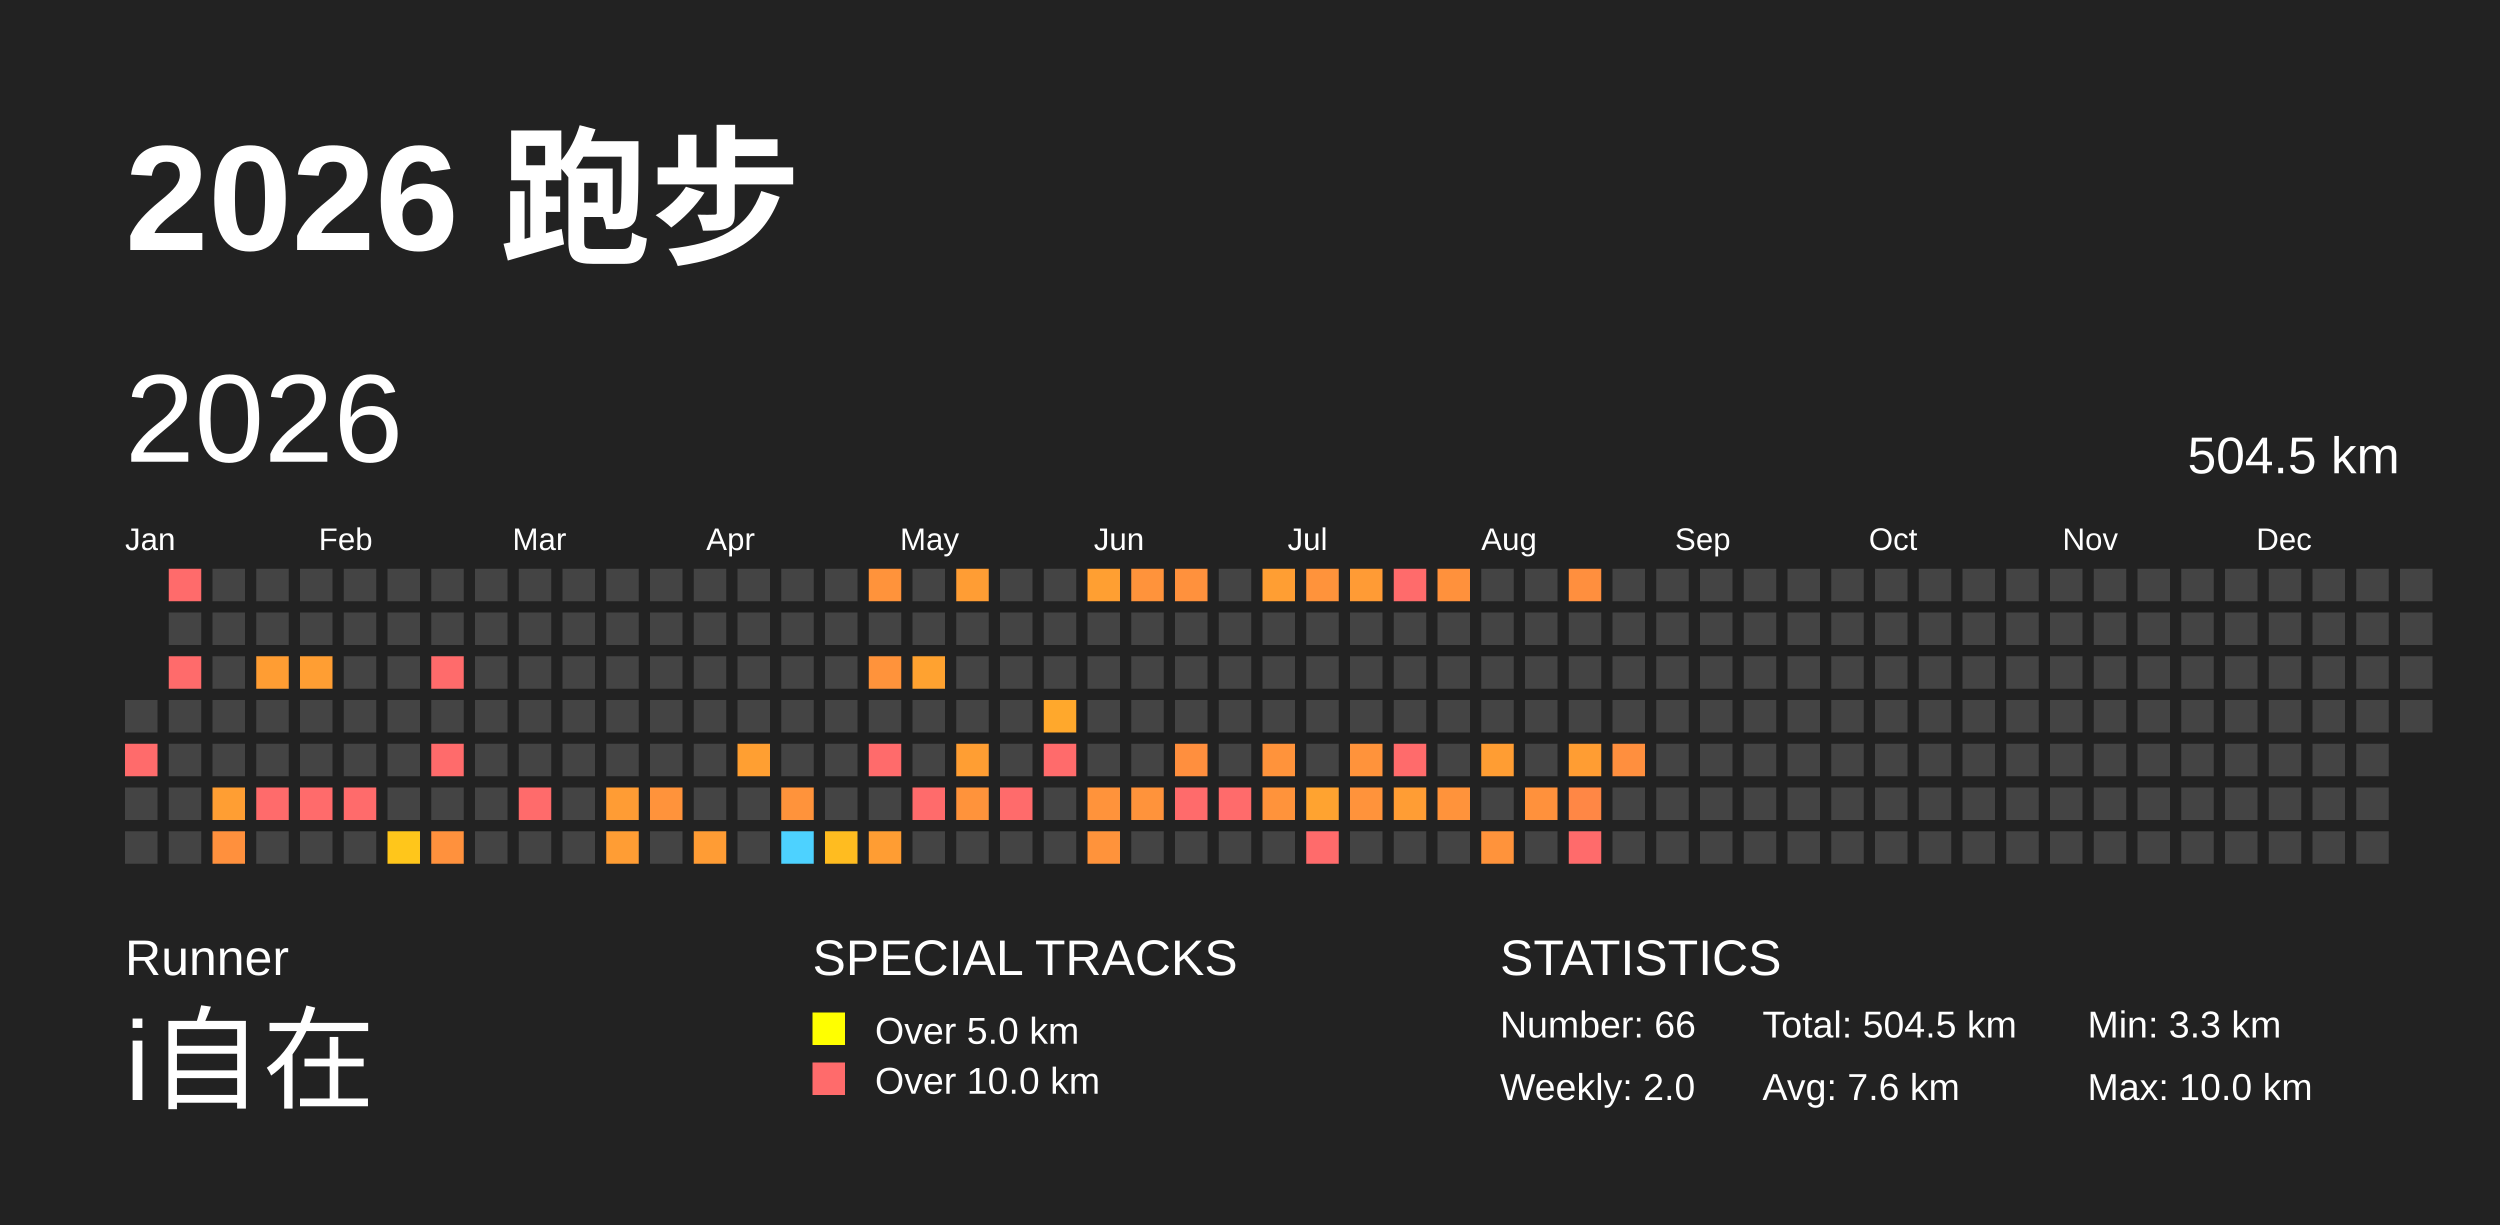
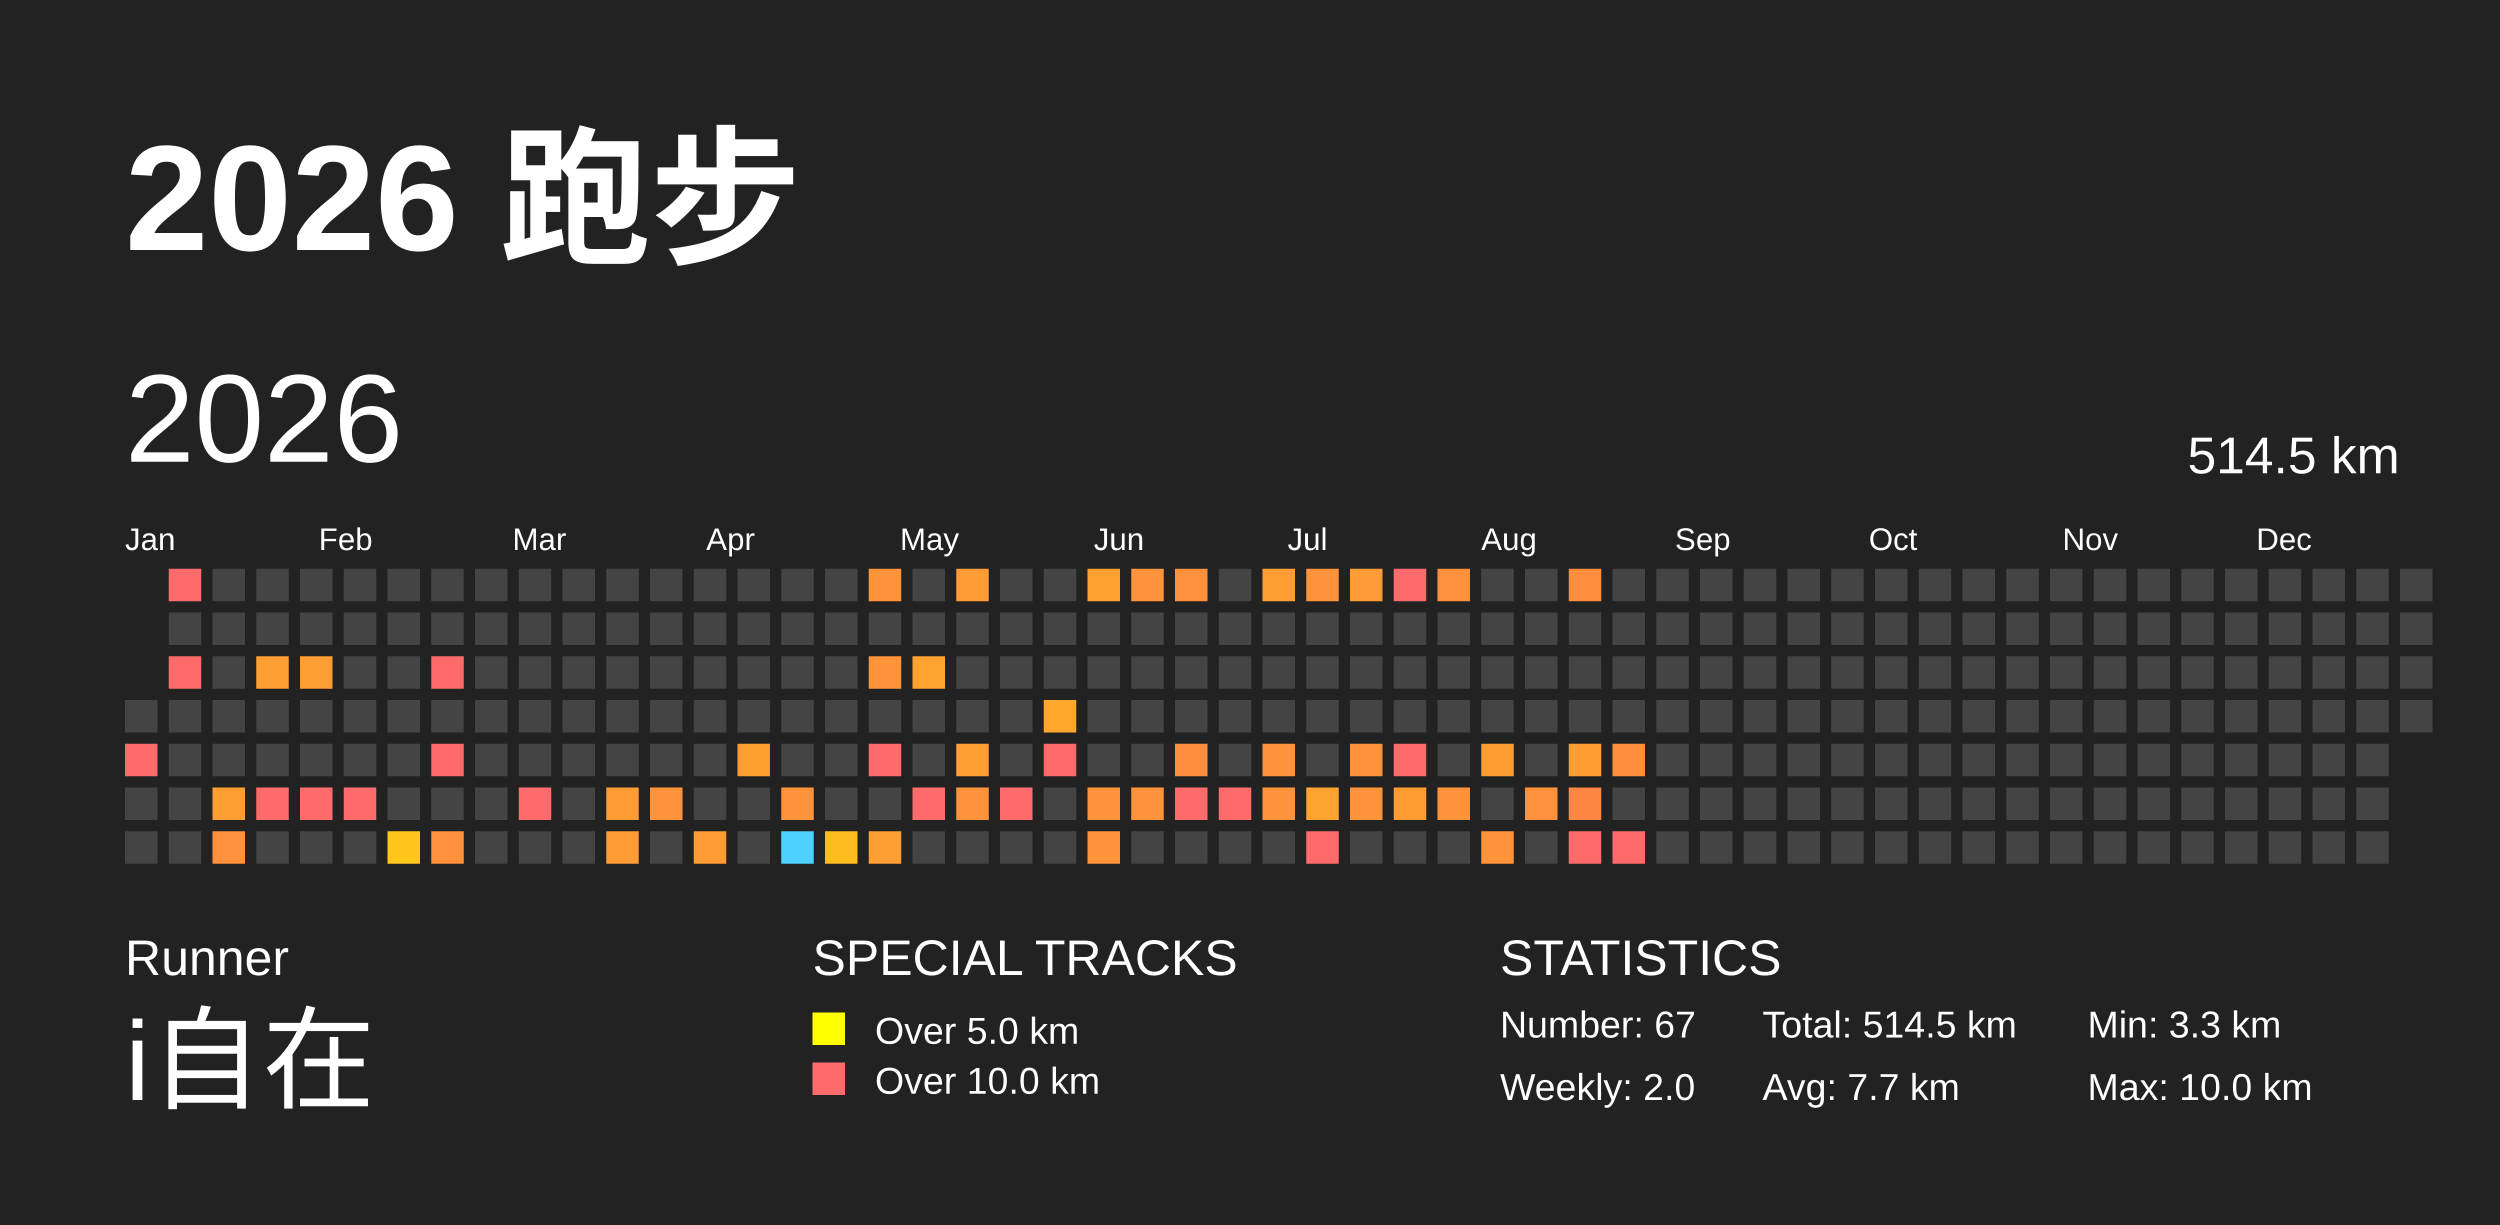
<svg xmlns="http://www.w3.org/2000/svg" baseProfile="full" height="98mm" version="1.1" viewBox="0,0,200,98" width="200mm">
  <defs />
  <rect fill="#222222" height="98" width="200" x="0" y="0" />
  <text fill="#FFFFFF" style="font-size:12px; font-family:Arial; font-weight:bold;" x="10" y="20">2026 跑步</text>
  <text fill="#FFFFFF" style="font-size:4px; font-family:Arial" x="10" y="78">Runner</text>
  <text fill="#FFFFFF" style="font-size:9px; font-family:Arial" x="10" y="88">i自在</text>
  <text fill="#FFFFFF" style="font-size:4px; font-family:Arial" x="65" y="78">SPECIAL TRACKS</text>
  <rect fill="#FFFF00" height="2.6" width="2.6" x="65" y="81" />
  <text fill="#FFFFFF" style="font-size:3px; font-family:Arial" x="70" y="83.5">Over 5.0 km</text>
  <rect fill="#FF6B6B" height="2.6" width="2.6" x="65" y="85" />
  <text fill="#FFFFFF" style="font-size:3px; font-family:Arial" x="70" y="87.5">Over 10.0 km</text>
  <text fill="#FFFFFF" style="font-size:4px; font-family:Arial" x="120" y="78">STATISTICS</text>
-   <text fill="#FFFFFF" style="font-size:3px; font-family:Arial" x="120" y="83">Number: 66</text>
+   <text fill="#FFFFFF" style="font-size:3px; font-family:Arial" x="120" y="83">Number: 67</text>
  <text fill="#FFFFFF" style="font-size:3px; font-family:Arial" x="120" y="88">Weekly: 2.0</text>
-   <text fill="#FFFFFF" style="font-size:3px; font-family:Arial" x="141" y="83">Total: 504.5 km</text>
-   <text fill="#FFFFFF" style="font-size:3px; font-family:Arial" x="141" y="88">Avg: 7.6 km</text>
+   <text fill="#FFFFFF" style="font-size:3px; font-family:Arial" x="141" y="83">Total: 514.5 km</text>
+   <text fill="#FFFFFF" style="font-size:3px; font-family:Arial" x="141" y="88">Avg: 7.7 km</text>
  <text fill="#FFFFFF" style="font-size:3px; font-family:Arial" x="167" y="83">Min: 3.3 km</text>
  <text fill="#FFFFFF" style="font-size:3px; font-family:Arial" x="167" y="88">Max: 10.0 km</text>
  <text dominant-baseline="hanging" fill="#FFFFFF" style="font-size:10.0px; font-family:Arial;" x="10" y="30">2026</text>
-   <text dominant-baseline="hanging" fill="#FFFFFF" style="font-size:4.125px; font-family:Arial;" x="175" y="35">504.5 km</text>
+   <text dominant-baseline="hanging" fill="#FFFFFF" style="font-size:4.125px; font-family:Arial;" x="175" y="35">514.5 km</text>
  <text fill="#FFFFFF" style="font-size:2.5px; font-family:Arial" x="10.0" y="44">Jan</text>
  <text fill="#FFFFFF" style="font-size:2.5px; font-family:Arial" x="25.5" y="44">Feb</text>
  <text fill="#FFFFFF" style="font-size:2.5px; font-family:Arial" x="41.0" y="44">Mar</text>
  <text fill="#FFFFFF" style="font-size:2.5px; font-family:Arial" x="56.5" y="44">Apr</text>
  <text fill="#FFFFFF" style="font-size:2.5px; font-family:Arial" x="72.0" y="44">May</text>
  <text fill="#FFFFFF" style="font-size:2.5px; font-family:Arial" x="87.5" y="44">Jun</text>
  <text fill="#FFFFFF" style="font-size:2.5px; font-family:Arial" x="103.0" y="44">Jul</text>
  <text fill="#FFFFFF" style="font-size:2.5px; font-family:Arial" x="118.5" y="44">Aug</text>
  <text fill="#FFFFFF" style="font-size:2.5px; font-family:Arial" x="134.0" y="44">Sep</text>
  <text fill="#FFFFFF" style="font-size:2.5px; font-family:Arial" x="149.5" y="44">Oct</text>
  <text fill="#FFFFFF" style="font-size:2.5px; font-family:Arial" x="165.0" y="44">Nov</text>
  <text fill="#FFFFFF" style="font-size:2.5px; font-family:Arial" x="180.5" y="44">Dec</text>
  <rect fill="#444444" height="2.6" width="2.6" x="10.0" y="56.0" />
  <rect fill="#FF6B6B" height="2.6" width="2.6" x="10.0" y="59.5" />
  <rect fill="#444444" height="2.6" width="2.6" x="10.0" y="63.0" />
  <rect fill="#444444" height="2.6" width="2.6" x="10.0" y="66.5" />
  <rect fill="#FF6B6B" height="2.6" width="2.6" x="13.5" y="45.5" />
  <rect fill="#444444" height="2.6" width="2.6" x="13.5" y="49.0" />
  <rect fill="#FF6B6B" height="2.6" width="2.6" x="13.5" y="52.5" />
  <rect fill="#444444" height="2.6" width="2.6" x="13.5" y="56.0" />
  <rect fill="#444444" height="2.6" width="2.6" x="13.5" y="59.5" />
  <rect fill="#444444" height="2.6" width="2.6" x="13.5" y="63.0" />
  <rect fill="#444444" height="2.6" width="2.6" x="13.5" y="66.5" />
  <rect fill="#444444" height="2.6" width="2.6" x="17.0" y="45.5" />
  <rect fill="#444444" height="2.6" width="2.6" x="17.0" y="49.0" />
  <rect fill="#444444" height="2.6" width="2.6" x="17.0" y="52.5" />
  <rect fill="#444444" height="2.6" width="2.6" x="17.0" y="56.0" />
  <rect fill="#444444" height="2.6" width="2.6" x="17.0" y="59.5" />
  <rect fill="#ff9e33" height="2.6" width="2.6" x="17.0" y="63.0" />
-   <rect fill="#ff903d" height="2.6" width="2.6" x="17.0" y="66.5" />
+   <rect fill="#ff913d" height="2.6" width="2.6" x="17.0" y="66.5" />
  <rect fill="#444444" height="2.6" width="2.6" x="20.5" y="45.5" />
  <rect fill="#444444" height="2.6" width="2.6" x="20.5" y="49.0" />
-   <rect fill="#ff9d33" height="2.6" width="2.6" x="20.5" y="52.5" />
+   <rect fill="#ff9e33" height="2.6" width="2.6" x="20.5" y="52.5" />
  <rect fill="#444444" height="2.6" width="2.6" x="20.5" y="56.0" />
  <rect fill="#444444" height="2.6" width="2.6" x="20.5" y="59.5" />
  <rect fill="#FF6B6B" height="2.6" width="2.6" x="20.5" y="63.0" />
  <rect fill="#444444" height="2.6" width="2.6" x="20.5" y="66.5" />
  <rect fill="#444444" height="2.6" width="2.6" x="24.0" y="45.5" />
  <rect fill="#444444" height="2.6" width="2.6" x="24.0" y="49.0" />
  <rect fill="#ff9e33" height="2.6" width="2.6" x="24.0" y="52.5" />
  <rect fill="#444444" height="2.6" width="2.6" x="24.0" y="56.0" />
  <rect fill="#444444" height="2.6" width="2.6" x="24.0" y="59.5" />
  <rect fill="#FF6B6B" height="2.6" width="2.6" x="24.0" y="63.0" />
  <rect fill="#444444" height="2.6" width="2.6" x="24.0" y="66.5" />
  <rect fill="#444444" height="2.6" width="2.6" x="27.5" y="45.5" />
  <rect fill="#444444" height="2.6" width="2.6" x="27.5" y="49.0" />
  <rect fill="#444444" height="2.6" width="2.6" x="27.5" y="52.5" />
  <rect fill="#444444" height="2.6" width="2.6" x="27.5" y="56.0" />
  <rect fill="#444444" height="2.6" width="2.6" x="27.5" y="59.5" />
  <rect fill="#FF6B6B" height="2.6" width="2.6" x="27.5" y="63.0" />
  <rect fill="#444444" height="2.6" width="2.6" x="27.5" y="66.5" />
  <rect fill="#444444" height="2.6" width="2.6" x="31.0" y="45.5" />
  <rect fill="#444444" height="2.6" width="2.6" x="31.0" y="49.0" />
  <rect fill="#444444" height="2.6" width="2.6" x="31.0" y="52.5" />
  <rect fill="#444444" height="2.6" width="2.6" x="31.0" y="56.0" />
  <rect fill="#444444" height="2.6" width="2.6" x="31.0" y="59.5" />
  <rect fill="#444444" height="2.6" width="2.6" x="31.0" y="63.0" />
  <rect fill="#ffc61b" height="2.6" width="2.6" x="31.0" y="66.5" />
  <rect fill="#444444" height="2.6" width="2.6" x="34.5" y="45.5" />
  <rect fill="#444444" height="2.6" width="2.6" x="34.5" y="49.0" />
  <rect fill="#FF6B6B" height="2.6" width="2.6" x="34.5" y="52.5" />
  <rect fill="#444444" height="2.6" width="2.6" x="34.5" y="56.0" />
  <rect fill="#FF6B6B" height="2.6" width="2.6" x="34.5" y="59.5" />
  <rect fill="#444444" height="2.6" width="2.6" x="34.5" y="63.0" />
  <rect fill="#ff913d" height="2.6" width="2.6" x="34.5" y="66.5" />
  <rect fill="#444444" height="2.6" width="2.6" x="38.0" y="45.5" />
  <rect fill="#444444" height="2.6" width="2.6" x="38.0" y="49.0" />
  <rect fill="#444444" height="2.6" width="2.6" x="38.0" y="52.5" />
  <rect fill="#444444" height="2.6" width="2.6" x="38.0" y="56.0" />
  <rect fill="#444444" height="2.6" width="2.6" x="38.0" y="59.5" />
  <rect fill="#444444" height="2.6" width="2.6" x="38.0" y="63.0" />
  <rect fill="#444444" height="2.6" width="2.6" x="38.0" y="66.5" />
  <rect fill="#444444" height="2.6" width="2.6" x="41.5" y="45.5" />
  <rect fill="#444444" height="2.6" width="2.6" x="41.5" y="49.0" />
  <rect fill="#444444" height="2.6" width="2.6" x="41.5" y="52.5" />
  <rect fill="#444444" height="2.6" width="2.6" x="41.5" y="56.0" />
  <rect fill="#444444" height="2.6" width="2.6" x="41.5" y="59.5" />
  <rect fill="#FF6B6B" height="2.6" width="2.6" x="41.5" y="63.0" />
  <rect fill="#444444" height="2.6" width="2.6" x="41.5" y="66.5" />
  <rect fill="#444444" height="2.6" width="2.6" x="45.0" y="45.5" />
  <rect fill="#444444" height="2.6" width="2.6" x="45.0" y="49.0" />
  <rect fill="#444444" height="2.6" width="2.6" x="45.0" y="52.5" />
  <rect fill="#444444" height="2.6" width="2.6" x="45.0" y="56.0" />
  <rect fill="#444444" height="2.6" width="2.6" x="45.0" y="59.5" />
  <rect fill="#444444" height="2.6" width="2.6" x="45.0" y="63.0" />
  <rect fill="#444444" height="2.6" width="2.6" x="45.0" y="66.5" />
  <rect fill="#444444" height="2.6" width="2.6" x="48.5" y="45.5" />
  <rect fill="#444444" height="2.6" width="2.6" x="48.5" y="49.0" />
  <rect fill="#444444" height="2.6" width="2.6" x="48.5" y="52.5" />
  <rect fill="#444444" height="2.6" width="2.6" x="48.5" y="56.0" />
  <rect fill="#444444" height="2.6" width="2.6" x="48.5" y="59.5" />
  <rect fill="#ff9c34" height="2.6" width="2.6" x="48.5" y="63.0" />
  <rect fill="#ff9d34" height="2.6" width="2.6" x="48.5" y="66.5" />
  <rect fill="#444444" height="2.6" width="2.6" x="52.0" y="45.5" />
  <rect fill="#444444" height="2.6" width="2.6" x="52.0" y="49.0" />
  <rect fill="#444444" height="2.6" width="2.6" x="52.0" y="52.5" />
  <rect fill="#444444" height="2.6" width="2.6" x="52.0" y="56.0" />
  <rect fill="#444444" height="2.6" width="2.6" x="52.0" y="59.5" />
  <rect fill="#ff933b" height="2.6" width="2.6" x="52.0" y="63.0" />
  <rect fill="#444444" height="2.6" width="2.6" x="52.0" y="66.5" />
  <rect fill="#444444" height="2.6" width="2.6" x="55.5" y="45.5" />
  <rect fill="#444444" height="2.6" width="2.6" x="55.5" y="49.0" />
  <rect fill="#444444" height="2.6" width="2.6" x="55.5" y="52.5" />
  <rect fill="#444444" height="2.6" width="2.6" x="55.5" y="56.0" />
  <rect fill="#444444" height="2.6" width="2.6" x="55.5" y="59.5" />
  <rect fill="#444444" height="2.6" width="2.6" x="55.5" y="63.0" />
  <rect fill="#ff9c34" height="2.6" width="2.6" x="55.5" y="66.5" />
  <rect fill="#444444" height="2.6" width="2.6" x="59.0" y="45.5" />
  <rect fill="#444444" height="2.6" width="2.6" x="59.0" y="49.0" />
  <rect fill="#444444" height="2.6" width="2.6" x="59.0" y="52.5" />
  <rect fill="#444444" height="2.6" width="2.6" x="59.0" y="56.0" />
  <rect fill="#ff9f32" height="2.6" width="2.6" x="59.0" y="59.5" />
  <rect fill="#444444" height="2.6" width="2.6" x="59.0" y="63.0" />
  <rect fill="#444444" height="2.6" width="2.6" x="59.0" y="66.5" />
  <rect fill="#444444" height="2.6" width="2.6" x="62.5" y="45.5" />
  <rect fill="#444444" height="2.6" width="2.6" x="62.5" y="49.0" />
  <rect fill="#444444" height="2.6" width="2.6" x="62.5" y="52.5" />
  <rect fill="#444444" height="2.6" width="2.6" x="62.5" y="56.0" />
  <rect fill="#444444" height="2.6" width="2.6" x="62.5" y="59.5" />
  <rect fill="#ff933b" height="2.6" width="2.6" x="62.5" y="63.0" />
  <rect fill="#4dd2ff" height="2.6" width="2.6" x="62.5" y="66.5" />
  <rect fill="#444444" height="2.6" width="2.6" x="66.0" y="45.5" />
  <rect fill="#444444" height="2.6" width="2.6" x="66.0" y="49.0" />
  <rect fill="#444444" height="2.6" width="2.6" x="66.0" y="52.5" />
  <rect fill="#444444" height="2.6" width="2.6" x="66.0" y="56.0" />
  <rect fill="#444444" height="2.6" width="2.6" x="66.0" y="59.5" />
  <rect fill="#444444" height="2.6" width="2.6" x="66.0" y="63.0" />
  <rect fill="#ffbc20" height="2.6" width="2.6" x="66.0" y="66.5" />
  <rect fill="#ff933b" height="2.6" width="2.6" x="69.5" y="45.5" />
  <rect fill="#444444" height="2.6" width="2.6" x="69.5" y="49.0" />
  <rect fill="#ff933b" height="2.6" width="2.6" x="69.5" y="52.5" />
  <rect fill="#444444" height="2.6" width="2.6" x="69.5" y="56.0" />
  <rect fill="#FF6B6B" height="2.6" width="2.6" x="69.5" y="59.5" />
  <rect fill="#444444" height="2.6" width="2.6" x="69.5" y="63.0" />
-   <rect fill="#ff9d33" height="2.6" width="2.6" x="69.5" y="66.5" />
+   <rect fill="#ff9e33" height="2.6" width="2.6" x="69.5" y="66.5" />
  <rect fill="#444444" height="2.6" width="2.6" x="73.0" y="45.5" />
  <rect fill="#444444" height="2.6" width="2.6" x="73.0" y="49.0" />
  <rect fill="#ffa230" height="2.6" width="2.6" x="73.0" y="52.5" />
  <rect fill="#444444" height="2.6" width="2.6" x="73.0" y="56.0" />
  <rect fill="#444444" height="2.6" width="2.6" x="73.0" y="59.5" />
  <rect fill="#FF6B6B" height="2.6" width="2.6" x="73.0" y="63.0" />
  <rect fill="#444444" height="2.6" width="2.6" x="73.0" y="66.5" />
  <rect fill="#ff9d34" height="2.6" width="2.6" x="76.5" y="45.5" />
  <rect fill="#444444" height="2.6" width="2.6" x="76.5" y="49.0" />
  <rect fill="#444444" height="2.6" width="2.6" x="76.5" y="52.5" />
  <rect fill="#444444" height="2.6" width="2.6" x="76.5" y="56.0" />
  <rect fill="#ff9e33" height="2.6" width="2.6" x="76.5" y="59.5" />
  <rect fill="#ff933b" height="2.6" width="2.6" x="76.5" y="63.0" />
  <rect fill="#444444" height="2.6" width="2.6" x="76.5" y="66.5" />
  <rect fill="#444444" height="2.6" width="2.6" x="80.0" y="45.5" />
  <rect fill="#444444" height="2.6" width="2.6" x="80.0" y="49.0" />
  <rect fill="#444444" height="2.6" width="2.6" x="80.0" y="52.5" />
  <rect fill="#444444" height="2.6" width="2.6" x="80.0" y="56.0" />
  <rect fill="#444444" height="2.6" width="2.6" x="80.0" y="59.5" />
  <rect fill="#FF6B6B" height="2.6" width="2.6" x="80.0" y="63.0" />
  <rect fill="#444444" height="2.6" width="2.6" x="80.0" y="66.5" />
  <rect fill="#444444" height="2.6" width="2.6" x="83.5" y="45.5" />
  <rect fill="#444444" height="2.6" width="2.6" x="83.5" y="49.0" />
  <rect fill="#444444" height="2.6" width="2.6" x="83.5" y="52.5" />
  <rect fill="#ffa82c" height="2.6" width="2.6" x="83.5" y="56.0" />
  <rect fill="#FF6B6B" height="2.6" width="2.6" x="83.5" y="59.5" />
  <rect fill="#444444" height="2.6" width="2.6" x="83.5" y="63.0" />
  <rect fill="#444444" height="2.6" width="2.6" x="83.5" y="66.5" />
-   <rect fill="#ff9f32" height="2.6" width="2.6" x="87.0" y="45.5" />
+   <rect fill="#ffa032" height="2.6" width="2.6" x="87.0" y="45.5" />
  <rect fill="#444444" height="2.6" width="2.6" x="87.0" y="49.0" />
  <rect fill="#444444" height="2.6" width="2.6" x="87.0" y="52.5" />
  <rect fill="#444444" height="2.6" width="2.6" x="87.0" y="56.0" />
  <rect fill="#444444" height="2.6" width="2.6" x="87.0" y="59.5" />
  <rect fill="#ff933b" height="2.6" width="2.6" x="87.0" y="63.0" />
  <rect fill="#ff933b" height="2.6" width="2.6" x="87.0" y="66.5" />
  <rect fill="#ff933b" height="2.6" width="2.6" x="90.5" y="45.5" />
  <rect fill="#444444" height="2.6" width="2.6" x="90.5" y="49.0" />
  <rect fill="#444444" height="2.6" width="2.6" x="90.5" y="52.5" />
  <rect fill="#444444" height="2.6" width="2.6" x="90.5" y="56.0" />
  <rect fill="#444444" height="2.6" width="2.6" x="90.5" y="59.5" />
  <rect fill="#ff933b" height="2.6" width="2.6" x="90.5" y="63.0" />
  <rect fill="#444444" height="2.6" width="2.6" x="90.5" y="66.5" />
-   <rect fill="#ff913d" height="2.6" width="2.6" x="94.0" y="45.5" />
+   <rect fill="#ff913c" height="2.6" width="2.6" x="94.0" y="45.5" />
  <rect fill="#444444" height="2.6" width="2.6" x="94.0" y="49.0" />
  <rect fill="#444444" height="2.6" width="2.6" x="94.0" y="52.5" />
  <rect fill="#444444" height="2.6" width="2.6" x="94.0" y="56.0" />
  <rect fill="#ff8f3e" height="2.6" width="2.6" x="94.0" y="59.5" />
  <rect fill="#FF6B6B" height="2.6" width="2.6" x="94.0" y="63.0" />
  <rect fill="#444444" height="2.6" width="2.6" x="94.0" y="66.5" />
  <rect fill="#444444" height="2.6" width="2.6" x="97.5" y="45.5" />
  <rect fill="#444444" height="2.6" width="2.6" x="97.5" y="49.0" />
  <rect fill="#444444" height="2.6" width="2.6" x="97.5" y="52.5" />
  <rect fill="#444444" height="2.6" width="2.6" x="97.5" y="56.0" />
  <rect fill="#444444" height="2.6" width="2.6" x="97.5" y="59.5" />
  <rect fill="#FF6B6B" height="2.6" width="2.6" x="97.5" y="63.0" />
  <rect fill="#444444" height="2.6" width="2.6" x="97.5" y="66.5" />
  <rect fill="#ff9e33" height="2.6" width="2.6" x="101.0" y="45.5" />
  <rect fill="#444444" height="2.6" width="2.6" x="101.0" y="49.0" />
  <rect fill="#444444" height="2.6" width="2.6" x="101.0" y="52.5" />
  <rect fill="#444444" height="2.6" width="2.6" x="101.0" y="56.0" />
  <rect fill="#ff933b" height="2.6" width="2.6" x="101.0" y="59.5" />
  <rect fill="#ff933b" height="2.6" width="2.6" x="101.0" y="63.0" />
  <rect fill="#444444" height="2.6" width="2.6" x="101.0" y="66.5" />
  <rect fill="#ff933b" height="2.6" width="2.6" x="104.5" y="45.5" />
  <rect fill="#444444" height="2.6" width="2.6" x="104.5" y="49.0" />
  <rect fill="#444444" height="2.6" width="2.6" x="104.5" y="52.5" />
  <rect fill="#444444" height="2.6" width="2.6" x="104.5" y="56.0" />
  <rect fill="#444444" height="2.6" width="2.6" x="104.5" y="59.5" />
  <rect fill="#ffa330" height="2.6" width="2.6" x="104.5" y="63.0" />
  <rect fill="#FF6B6B" height="2.6" width="2.6" x="104.5" y="66.5" />
-   <rect fill="#ff9b35" height="2.6" width="2.6" x="108.0" y="45.5" />
+   <rect fill="#ff9c35" height="2.6" width="2.6" x="108.0" y="45.5" />
  <rect fill="#444444" height="2.6" width="2.6" x="108.0" y="49.0" />
  <rect fill="#444444" height="2.6" width="2.6" x="108.0" y="52.5" />
  <rect fill="#444444" height="2.6" width="2.6" x="108.0" y="56.0" />
  <rect fill="#ff933b" height="2.6" width="2.6" x="108.0" y="59.5" />
  <rect fill="#ff933b" height="2.6" width="2.6" x="108.0" y="63.0" />
  <rect fill="#444444" height="2.6" width="2.6" x="108.0" y="66.5" />
  <rect fill="#FF6B6B" height="2.6" width="2.6" x="111.5" y="45.5" />
  <rect fill="#444444" height="2.6" width="2.6" x="111.5" y="49.0" />
  <rect fill="#444444" height="2.6" width="2.6" x="111.5" y="52.5" />
  <rect fill="#444444" height="2.6" width="2.6" x="111.5" y="56.0" />
  <rect fill="#FF6B6B" height="2.6" width="2.6" x="111.5" y="59.5" />
-   <rect fill="#ff9d34" height="2.6" width="2.6" x="111.5" y="63.0" />
+   <rect fill="#ff9d33" height="2.6" width="2.6" x="111.5" y="63.0" />
  <rect fill="#444444" height="2.6" width="2.6" x="111.5" y="66.5" />
  <rect fill="#ff913c" height="2.6" width="2.6" x="115.0" y="45.5" />
  <rect fill="#444444" height="2.6" width="2.6" x="115.0" y="49.0" />
  <rect fill="#444444" height="2.6" width="2.6" x="115.0" y="52.5" />
  <rect fill="#444444" height="2.6" width="2.6" x="115.0" y="56.0" />
  <rect fill="#444444" height="2.6" width="2.6" x="115.0" y="59.5" />
  <rect fill="#ff933b" height="2.6" width="2.6" x="115.0" y="63.0" />
  <rect fill="#444444" height="2.6" width="2.6" x="115.0" y="66.5" />
  <rect fill="#444444" height="2.6" width="2.6" x="118.5" y="45.5" />
  <rect fill="#444444" height="2.6" width="2.6" x="118.5" y="49.0" />
  <rect fill="#444444" height="2.6" width="2.6" x="118.5" y="52.5" />
  <rect fill="#444444" height="2.6" width="2.6" x="118.5" y="56.0" />
  <rect fill="#ff9d33" height="2.6" width="2.6" x="118.5" y="59.5" />
  <rect fill="#444444" height="2.6" width="2.6" x="118.5" y="63.0" />
  <rect fill="#ff933b" height="2.6" width="2.6" x="118.5" y="66.5" />
  <rect fill="#444444" height="2.6" width="2.6" x="122.0" y="45.5" />
  <rect fill="#444444" height="2.6" width="2.6" x="122.0" y="49.0" />
  <rect fill="#444444" height="2.6" width="2.6" x="122.0" y="52.5" />
  <rect fill="#444444" height="2.6" width="2.6" x="122.0" y="56.0" />
  <rect fill="#444444" height="2.6" width="2.6" x="122.0" y="59.5" />
  <rect fill="#ff913c" height="2.6" width="2.6" x="122.0" y="63.0" />
  <rect fill="#444444" height="2.6" width="2.6" x="122.0" y="66.5" />
  <rect fill="#ff8f3e" height="2.6" width="2.6" x="125.5" y="45.5" />
  <rect fill="#444444" height="2.6" width="2.6" x="125.5" y="49.0" />
  <rect fill="#444444" height="2.6" width="2.6" x="125.5" y="52.5" />
  <rect fill="#444444" height="2.6" width="2.6" x="125.5" y="56.0" />
  <rect fill="#ff9d33" height="2.6" width="2.6" x="125.5" y="59.5" />
  <rect fill="#ff8745" height="2.6" width="2.6" x="125.5" y="63.0" />
  <rect fill="#FF6B6B" height="2.6" width="2.6" x="125.5" y="66.5" />
  <rect fill="#444444" height="2.6" width="2.6" x="129.0" y="45.5" />
  <rect fill="#444444" height="2.6" width="2.6" x="129.0" y="49.0" />
  <rect fill="#444444" height="2.6" width="2.6" x="129.0" y="52.5" />
  <rect fill="#444444" height="2.6" width="2.6" x="129.0" y="56.0" />
  <rect fill="#ff8f3e" height="2.6" width="2.6" x="129.0" y="59.5" />
  <rect fill="#444444" height="2.6" width="2.6" x="129.0" y="63.0" />
-   <rect fill="#444444" height="2.6" width="2.6" x="129.0" y="66.5" />
+   <rect fill="#FF6B6B" height="2.6" width="2.6" x="129.0" y="66.5" />
  <rect fill="#444444" height="2.6" width="2.6" x="132.5" y="45.5" />
  <rect fill="#444444" height="2.6" width="2.6" x="132.5" y="49.0" />
  <rect fill="#444444" height="2.6" width="2.6" x="132.5" y="52.5" />
  <rect fill="#444444" height="2.6" width="2.6" x="132.5" y="56.0" />
  <rect fill="#444444" height="2.6" width="2.6" x="132.5" y="59.5" />
  <rect fill="#444444" height="2.6" width="2.6" x="132.5" y="63.0" />
  <rect fill="#444444" height="2.6" width="2.6" x="132.5" y="66.5" />
  <rect fill="#444444" height="2.6" width="2.6" x="136.0" y="45.5" />
  <rect fill="#444444" height="2.6" width="2.6" x="136.0" y="49.0" />
  <rect fill="#444444" height="2.6" width="2.6" x="136.0" y="52.5" />
  <rect fill="#444444" height="2.6" width="2.6" x="136.0" y="56.0" />
  <rect fill="#444444" height="2.6" width="2.6" x="136.0" y="59.5" />
  <rect fill="#444444" height="2.6" width="2.6" x="136.0" y="63.0" />
  <rect fill="#444444" height="2.6" width="2.6" x="136.0" y="66.5" />
  <rect fill="#444444" height="2.6" width="2.6" x="139.5" y="45.5" />
  <rect fill="#444444" height="2.6" width="2.6" x="139.5" y="49.0" />
  <rect fill="#444444" height="2.6" width="2.6" x="139.5" y="52.5" />
  <rect fill="#444444" height="2.6" width="2.6" x="139.5" y="56.0" />
  <rect fill="#444444" height="2.6" width="2.6" x="139.5" y="59.5" />
  <rect fill="#444444" height="2.6" width="2.6" x="139.5" y="63.0" />
  <rect fill="#444444" height="2.6" width="2.6" x="139.5" y="66.5" />
  <rect fill="#444444" height="2.6" width="2.6" x="143.0" y="45.5" />
  <rect fill="#444444" height="2.6" width="2.6" x="143.0" y="49.0" />
  <rect fill="#444444" height="2.6" width="2.6" x="143.0" y="52.5" />
  <rect fill="#444444" height="2.6" width="2.6" x="143.0" y="56.0" />
  <rect fill="#444444" height="2.6" width="2.6" x="143.0" y="59.5" />
  <rect fill="#444444" height="2.6" width="2.6" x="143.0" y="63.0" />
  <rect fill="#444444" height="2.6" width="2.6" x="143.0" y="66.5" />
  <rect fill="#444444" height="2.6" width="2.6" x="146.5" y="45.5" />
  <rect fill="#444444" height="2.6" width="2.6" x="146.5" y="49.0" />
  <rect fill="#444444" height="2.6" width="2.6" x="146.5" y="52.5" />
  <rect fill="#444444" height="2.6" width="2.6" x="146.5" y="56.0" />
  <rect fill="#444444" height="2.6" width="2.6" x="146.5" y="59.5" />
  <rect fill="#444444" height="2.6" width="2.6" x="146.5" y="63.0" />
  <rect fill="#444444" height="2.6" width="2.6" x="146.5" y="66.5" />
  <rect fill="#444444" height="2.6" width="2.6" x="150.0" y="45.5" />
  <rect fill="#444444" height="2.6" width="2.6" x="150.0" y="49.0" />
  <rect fill="#444444" height="2.6" width="2.6" x="150.0" y="52.5" />
  <rect fill="#444444" height="2.6" width="2.6" x="150.0" y="56.0" />
  <rect fill="#444444" height="2.6" width="2.6" x="150.0" y="59.5" />
  <rect fill="#444444" height="2.6" width="2.6" x="150.0" y="63.0" />
  <rect fill="#444444" height="2.6" width="2.6" x="150.0" y="66.5" />
  <rect fill="#444444" height="2.6" width="2.6" x="153.5" y="45.5" />
  <rect fill="#444444" height="2.6" width="2.6" x="153.5" y="49.0" />
  <rect fill="#444444" height="2.6" width="2.6" x="153.5" y="52.5" />
  <rect fill="#444444" height="2.6" width="2.6" x="153.5" y="56.0" />
  <rect fill="#444444" height="2.6" width="2.6" x="153.5" y="59.5" />
  <rect fill="#444444" height="2.6" width="2.6" x="153.5" y="63.0" />
  <rect fill="#444444" height="2.6" width="2.6" x="153.5" y="66.5" />
  <rect fill="#444444" height="2.6" width="2.6" x="157.0" y="45.5" />
  <rect fill="#444444" height="2.6" width="2.6" x="157.0" y="49.0" />
  <rect fill="#444444" height="2.6" width="2.6" x="157.0" y="52.5" />
  <rect fill="#444444" height="2.6" width="2.6" x="157.0" y="56.0" />
  <rect fill="#444444" height="2.6" width="2.6" x="157.0" y="59.5" />
  <rect fill="#444444" height="2.6" width="2.6" x="157.0" y="63.0" />
  <rect fill="#444444" height="2.6" width="2.6" x="157.0" y="66.5" />
  <rect fill="#444444" height="2.6" width="2.6" x="160.5" y="45.5" />
  <rect fill="#444444" height="2.6" width="2.6" x="160.5" y="49.0" />
  <rect fill="#444444" height="2.6" width="2.6" x="160.5" y="52.5" />
  <rect fill="#444444" height="2.6" width="2.6" x="160.5" y="56.0" />
  <rect fill="#444444" height="2.6" width="2.6" x="160.5" y="59.5" />
  <rect fill="#444444" height="2.6" width="2.6" x="160.5" y="63.0" />
  <rect fill="#444444" height="2.6" width="2.6" x="160.5" y="66.5" />
  <rect fill="#444444" height="2.6" width="2.6" x="164.0" y="45.5" />
  <rect fill="#444444" height="2.6" width="2.6" x="164.0" y="49.0" />
  <rect fill="#444444" height="2.6" width="2.6" x="164.0" y="52.5" />
  <rect fill="#444444" height="2.6" width="2.6" x="164.0" y="56.0" />
  <rect fill="#444444" height="2.6" width="2.6" x="164.0" y="59.5" />
  <rect fill="#444444" height="2.6" width="2.6" x="164.0" y="63.0" />
  <rect fill="#444444" height="2.6" width="2.6" x="164.0" y="66.5" />
  <rect fill="#444444" height="2.6" width="2.6" x="167.5" y="45.5" />
  <rect fill="#444444" height="2.6" width="2.6" x="167.5" y="49.0" />
  <rect fill="#444444" height="2.6" width="2.6" x="167.5" y="52.5" />
  <rect fill="#444444" height="2.6" width="2.6" x="167.5" y="56.0" />
  <rect fill="#444444" height="2.6" width="2.6" x="167.5" y="59.5" />
  <rect fill="#444444" height="2.6" width="2.6" x="167.5" y="63.0" />
  <rect fill="#444444" height="2.6" width="2.6" x="167.5" y="66.5" />
  <rect fill="#444444" height="2.6" width="2.6" x="171.0" y="45.5" />
  <rect fill="#444444" height="2.6" width="2.6" x="171.0" y="49.0" />
  <rect fill="#444444" height="2.6" width="2.6" x="171.0" y="52.5" />
  <rect fill="#444444" height="2.6" width="2.6" x="171.0" y="56.0" />
  <rect fill="#444444" height="2.6" width="2.6" x="171.0" y="59.5" />
  <rect fill="#444444" height="2.6" width="2.6" x="171.0" y="63.0" />
  <rect fill="#444444" height="2.6" width="2.6" x="171.0" y="66.5" />
  <rect fill="#444444" height="2.6" width="2.6" x="174.5" y="45.5" />
  <rect fill="#444444" height="2.6" width="2.6" x="174.5" y="49.0" />
  <rect fill="#444444" height="2.6" width="2.6" x="174.5" y="52.5" />
  <rect fill="#444444" height="2.6" width="2.6" x="174.5" y="56.0" />
  <rect fill="#444444" height="2.6" width="2.6" x="174.5" y="59.5" />
  <rect fill="#444444" height="2.6" width="2.6" x="174.5" y="63.0" />
  <rect fill="#444444" height="2.6" width="2.6" x="174.5" y="66.5" />
  <rect fill="#444444" height="2.6" width="2.6" x="178.0" y="45.5" />
  <rect fill="#444444" height="2.6" width="2.6" x="178.0" y="49.0" />
  <rect fill="#444444" height="2.6" width="2.6" x="178.0" y="52.5" />
  <rect fill="#444444" height="2.6" width="2.6" x="178.0" y="56.0" />
  <rect fill="#444444" height="2.6" width="2.6" x="178.0" y="59.5" />
  <rect fill="#444444" height="2.6" width="2.6" x="178.0" y="63.0" />
  <rect fill="#444444" height="2.6" width="2.6" x="178.0" y="66.5" />
  <rect fill="#444444" height="2.6" width="2.6" x="181.5" y="45.5" />
  <rect fill="#444444" height="2.6" width="2.6" x="181.5" y="49.0" />
  <rect fill="#444444" height="2.6" width="2.6" x="181.5" y="52.5" />
  <rect fill="#444444" height="2.6" width="2.6" x="181.5" y="56.0" />
  <rect fill="#444444" height="2.6" width="2.6" x="181.5" y="59.5" />
  <rect fill="#444444" height="2.6" width="2.6" x="181.5" y="63.0" />
  <rect fill="#444444" height="2.6" width="2.6" x="181.5" y="66.5" />
  <rect fill="#444444" height="2.6" width="2.6" x="185.0" y="45.5" />
  <rect fill="#444444" height="2.6" width="2.6" x="185.0" y="49.0" />
  <rect fill="#444444" height="2.6" width="2.6" x="185.0" y="52.5" />
  <rect fill="#444444" height="2.6" width="2.6" x="185.0" y="56.0" />
  <rect fill="#444444" height="2.6" width="2.6" x="185.0" y="59.5" />
  <rect fill="#444444" height="2.6" width="2.6" x="185.0" y="63.0" />
  <rect fill="#444444" height="2.6" width="2.6" x="185.0" y="66.5" />
  <rect fill="#444444" height="2.6" width="2.6" x="188.5" y="45.5" />
  <rect fill="#444444" height="2.6" width="2.6" x="188.5" y="49.0" />
  <rect fill="#444444" height="2.6" width="2.6" x="188.5" y="52.5" />
  <rect fill="#444444" height="2.6" width="2.6" x="188.5" y="56.0" />
  <rect fill="#444444" height="2.6" width="2.6" x="188.5" y="59.5" />
  <rect fill="#444444" height="2.6" width="2.6" x="188.5" y="63.0" />
  <rect fill="#444444" height="2.6" width="2.6" x="188.5" y="66.5" />
  <rect fill="#444444" height="2.6" width="2.6" x="192.0" y="45.5" />
  <rect fill="#444444" height="2.6" width="2.6" x="192.0" y="49.0" />
  <rect fill="#444444" height="2.6" width="2.6" x="192.0" y="52.5" />
  <rect fill="#444444" height="2.6" width="2.6" x="192.0" y="56.0" />
</svg>
